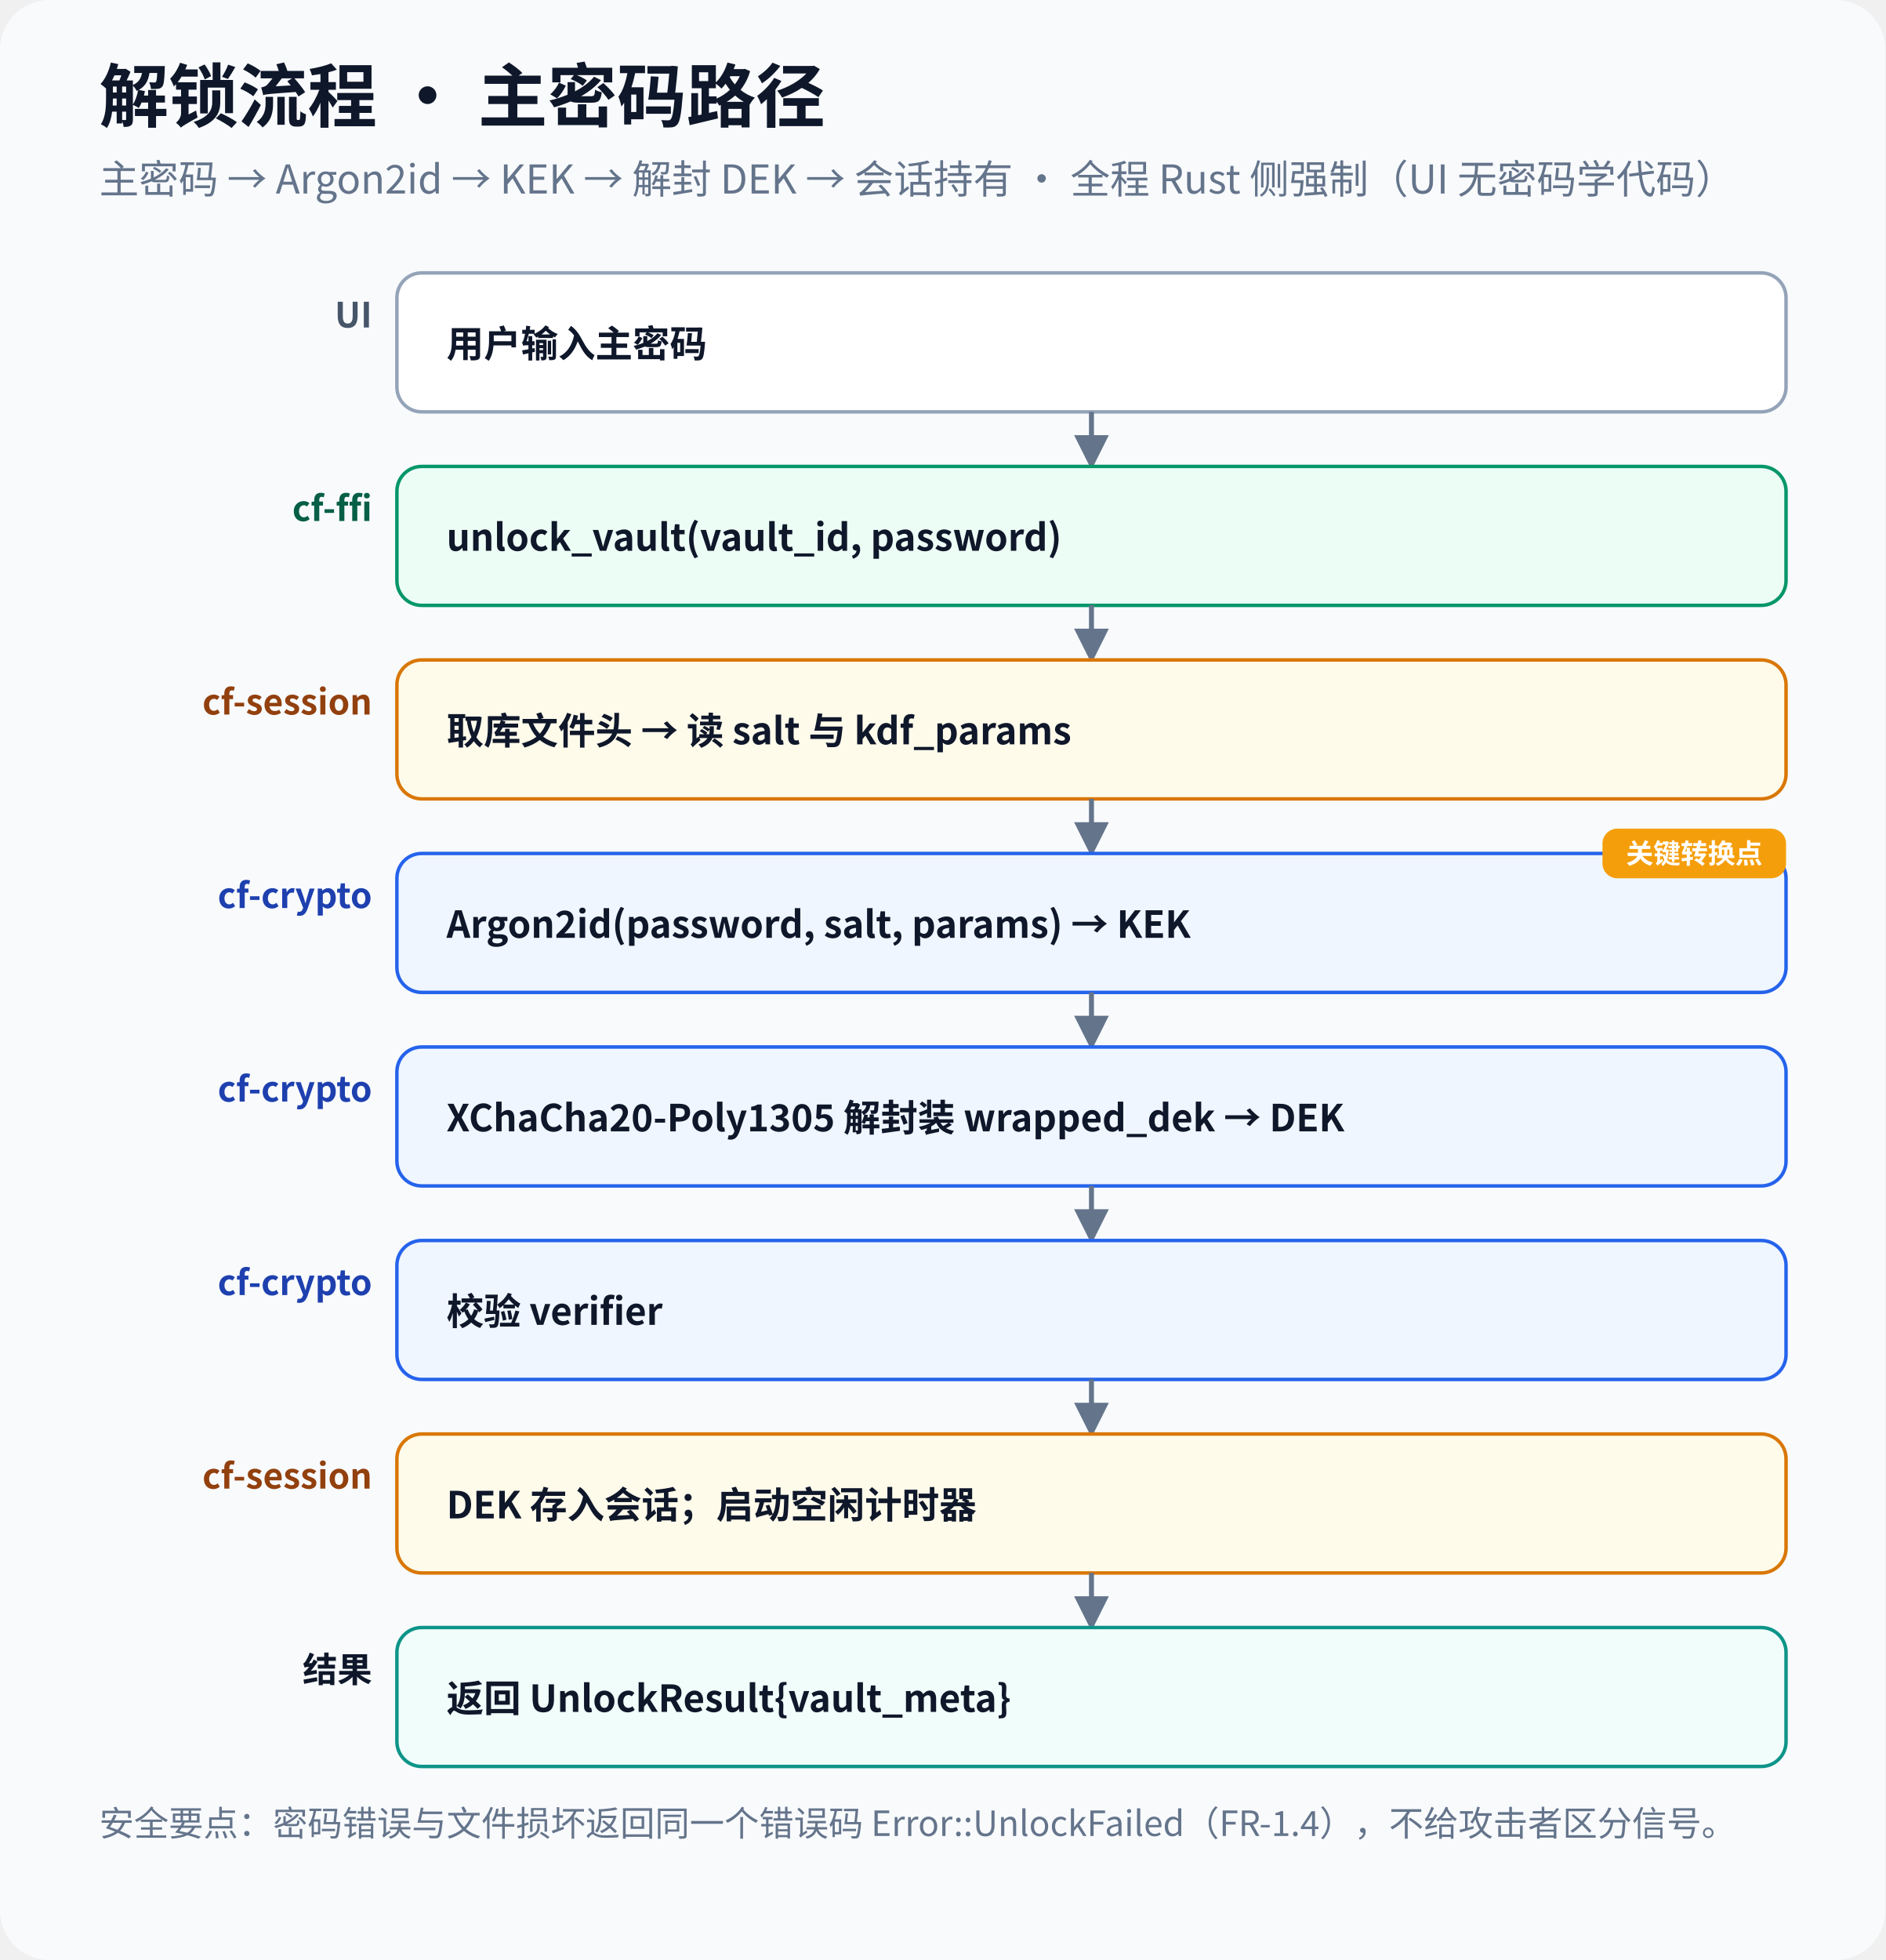
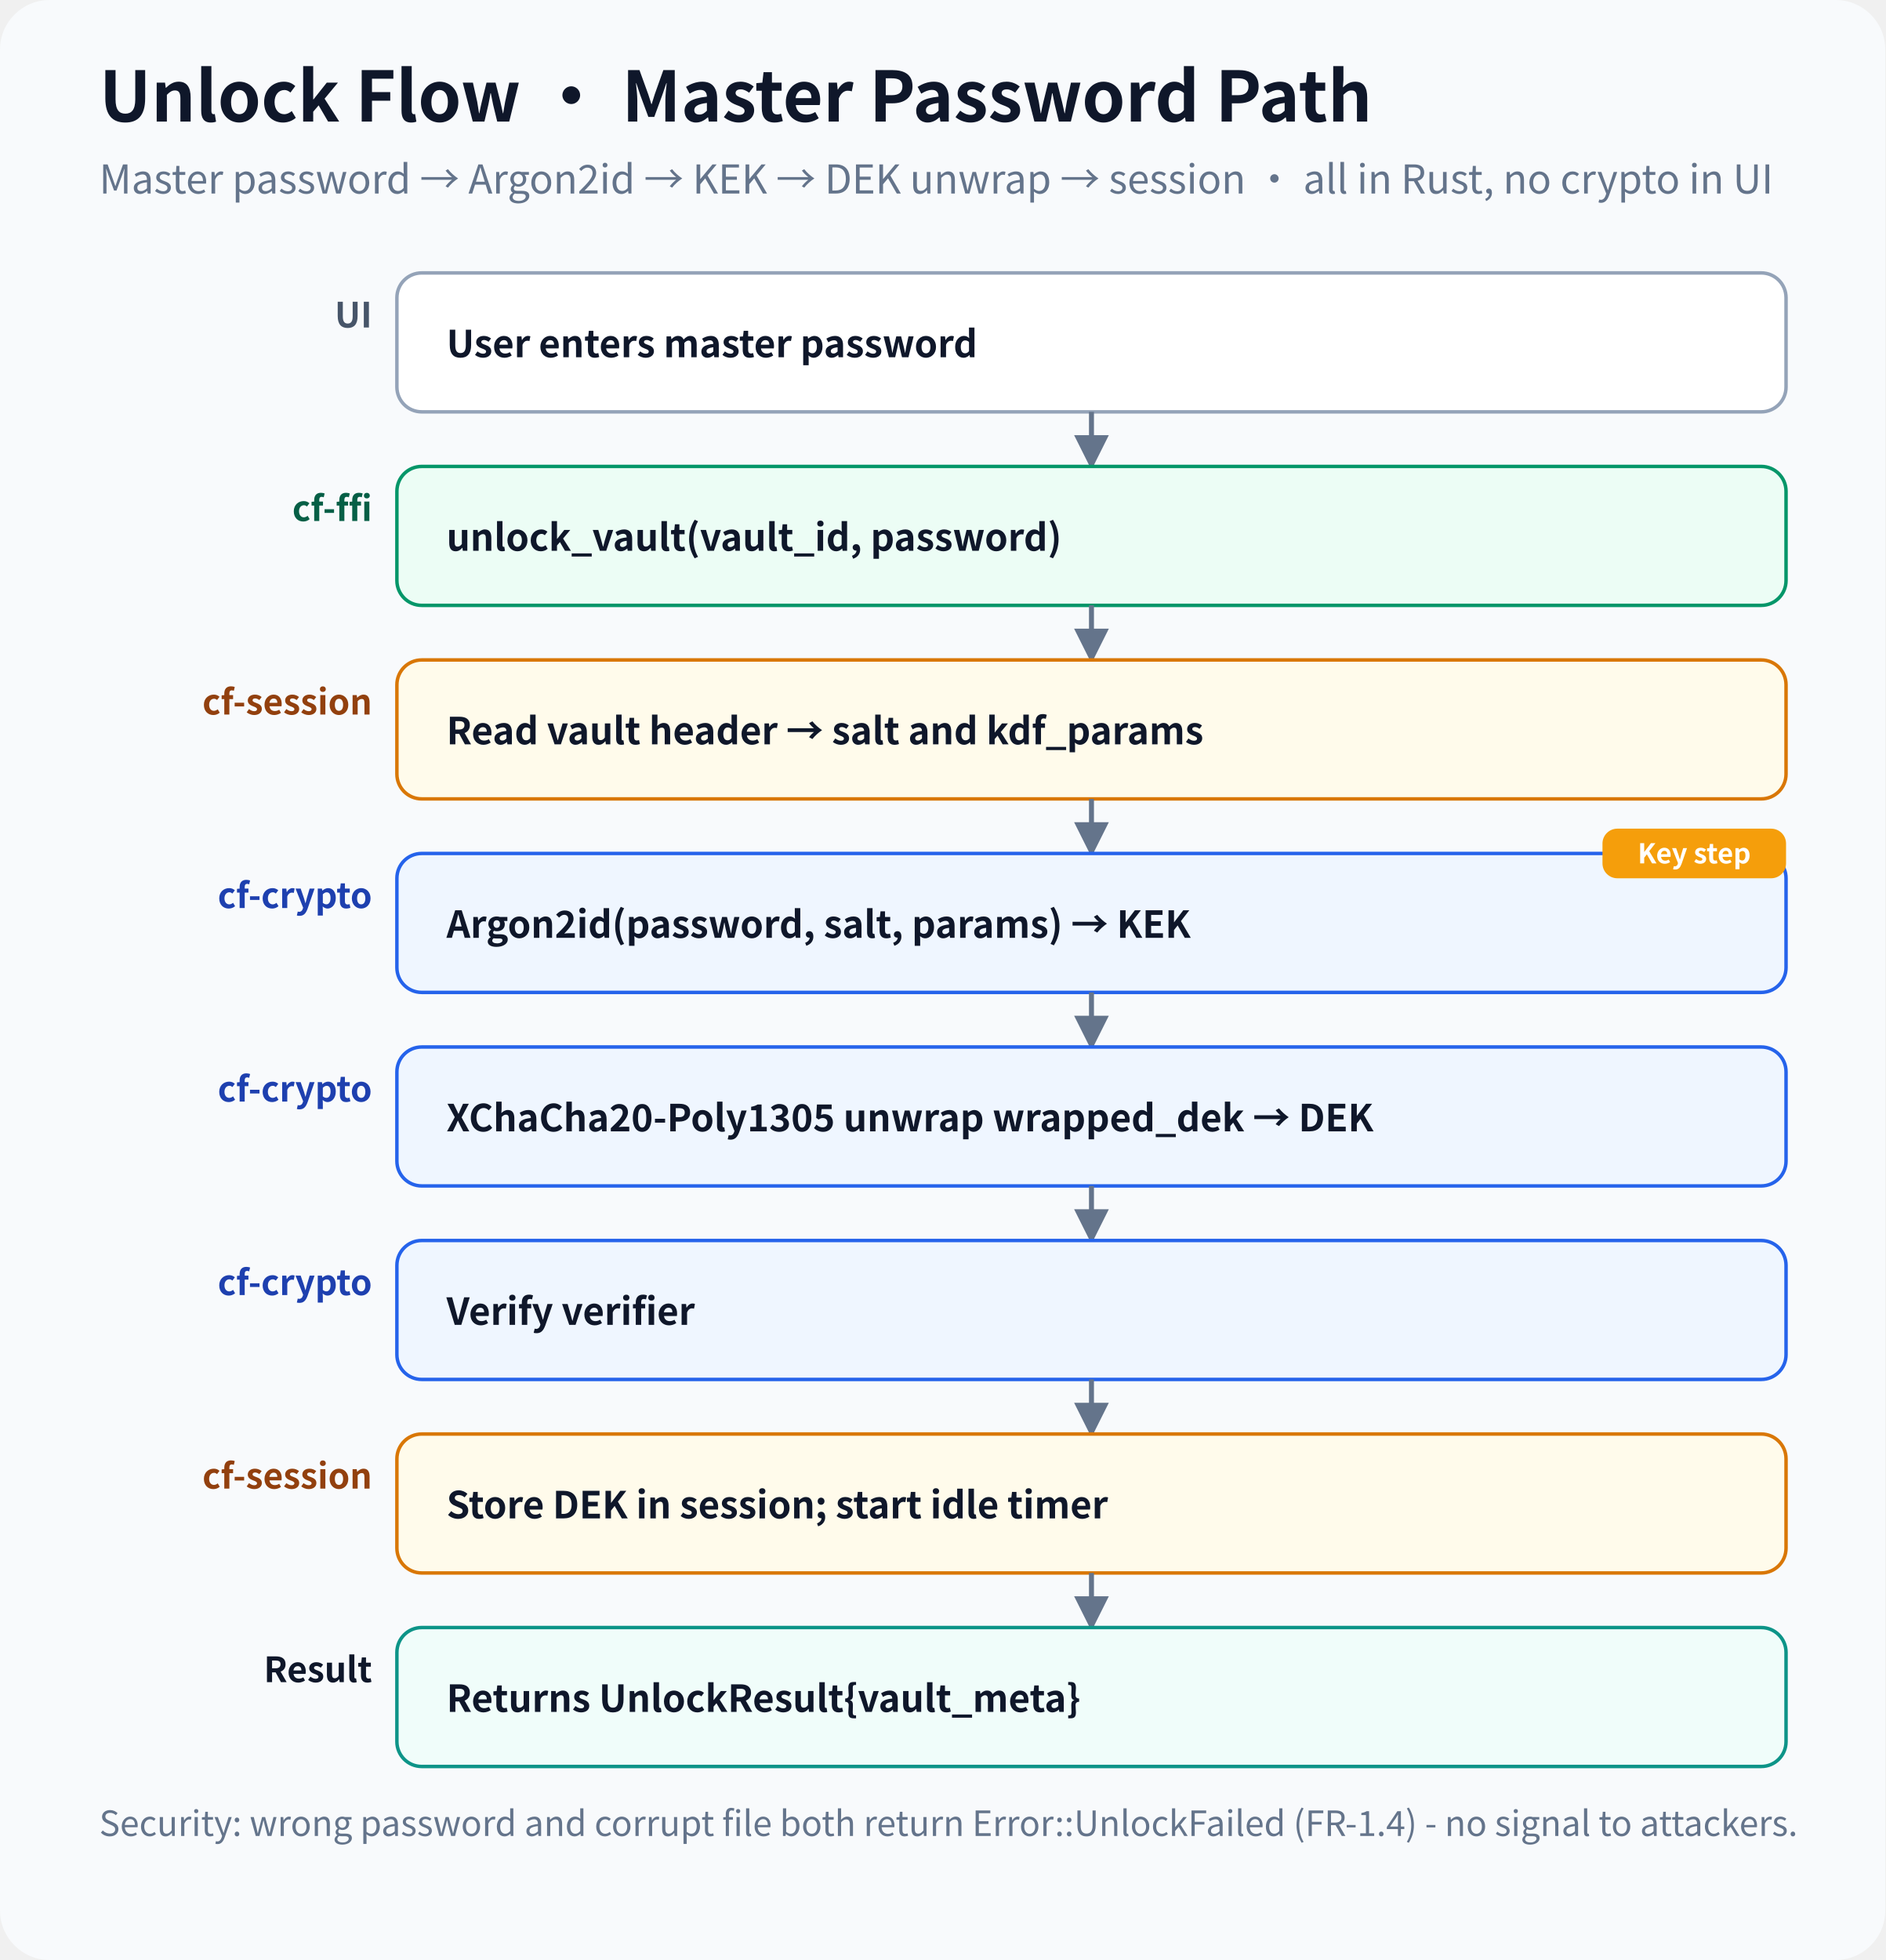
<svg xmlns="http://www.w3.org/2000/svg" width="760" height="790" viewBox="0 0 760 790" role="img" aria-labelledby="title desc">
  <defs>
    <marker id="arrow" viewBox="0 0 10 10" refX="9" refY="5" markerWidth="7" markerHeight="7" orient="auto-start-reverse">
      <path d="M 0 0 L 10 5 L 0 10 z" fill="#64748b" />
    </marker>
  </defs>
  <rect width="760" height="790" rx="20" fill="#f8fafc" />
  <g font-family="-apple-system, BlinkMacSystemFont, 'Segoe UI', 'PingFang SC', 'Microsoft YaHei', 'Noto Sans CJK SC', sans-serif">
-     <text x="40" y="49" font-size="28" fill="#0f172a" font-weight="700">解锁流程 · 主密码路径</text>
-     <text x="40" y="78" font-size="16" fill="#64748b">主密码 → Argon2id → KEK → 解封 DEK → 会话持有 · 全程 Rust 侧强制（UI 无密码学代码）</text>
+     <text x="40" y="49" font-size="28" fill="#0f172a" font-weight="700">Unlock Flow · Master Password Path</text>
+     <text x="40" y="78" font-size="16" fill="#64748b">Master password → Argon2id → KEK → DEK unwrap → session · all in Rust, no crypto in UI</text>
    <text x="150" y="132" font-size="14" fill="#475569" text-anchor="end" font-weight="700">UI</text>
    <rect x="160" y="110" width="560" height="56" rx="10" fill="#ffffff" stroke="#94a3b8" stroke-width="1.4" />
-     <text x="180" y="144" font-size="15" fill="#0f172a" font-weight="600">用户输入主密码</text>
+     <text x="180" y="144" font-size="15" fill="#0f172a" font-weight="600">User enters master password</text>
    <path d="M 440 166 V 188" fill="none" stroke="#64748b" stroke-width="2" marker-end="url(#arrow)" />
    <text x="150" y="210" font-size="14" fill="#065f46" text-anchor="end" font-weight="700">cf-ffi</text>
    <rect x="160" y="188" width="560" height="56" rx="10" fill="#ecfdf5" stroke="#059669" stroke-width="1.4" />
    <text x="180" y="222" font-size="15" fill="#0f172a" font-weight="600">unlock_vault(vault_id, password)</text>
    <path d="M 440 244 V 266" fill="none" stroke="#64748b" stroke-width="2" marker-end="url(#arrow)" />
    <text x="150" y="288" font-size="14" fill="#92400e" text-anchor="end" font-weight="700">cf-session</text>
    <rect x="160" y="266" width="560" height="56" rx="10" fill="#fffbeb" stroke="#d97706" stroke-width="1.4" />
-     <text x="180" y="300" font-size="15" fill="#0f172a" font-weight="600">取库文件头 → 读 salt 与 kdf_params</text>
+     <text x="180" y="300" font-size="15" fill="#0f172a" font-weight="600">Read vault header → salt and kdf_params</text>
    <path d="M 440 322 V 344" fill="none" stroke="#64748b" stroke-width="2" marker-end="url(#arrow)" />
    <text x="150" y="366" font-size="14" fill="#1e40af" text-anchor="end" font-weight="700">cf-crypto</text>
    <rect x="160" y="344" width="560" height="56" rx="10" fill="#eff6ff" stroke="#2563eb" stroke-width="1.4" />
    <rect x="646" y="334" width="74" height="20" rx="6" fill="#f59e0b" />
-     <text x="683" y="348" font-size="11" fill="#ffffff" text-anchor="middle" font-weight="700">关键转换点</text>
-     <text x="180" y="378" font-size="15" fill="#0f172a" font-weight="600">Argon2id(password, salt, params) → KEK　<span fill="#64748b" font-size="13">[耗时 0.5–1.0s]</span>
+     <text x="683" y="348" font-size="11" fill="#ffffff" text-anchor="middle" font-weight="700">Key step</text>
+     <text x="180" y="378" font-size="15" fill="#0f172a" font-weight="600">Argon2id(password, salt, params) → KEK <span fill="#64748b" font-size="13">[0.5–1.0 s]</span>
    </text>
    <path d="M 440 400 V 422" fill="none" stroke="#64748b" stroke-width="2" marker-end="url(#arrow)" />
    <text x="150" y="444" font-size="14" fill="#1e40af" text-anchor="end" font-weight="700">cf-crypto</text>
    <rect x="160" y="422" width="560" height="56" rx="10" fill="#eff6ff" stroke="#2563eb" stroke-width="1.4" />
-     <text x="180" y="456" font-size="15" fill="#0f172a" font-weight="600">XChaCha20-Poly1305 解封装 wrapped_dek → DEK</text>
+     <text x="180" y="456" font-size="15" fill="#0f172a" font-weight="600">XChaCha20-Poly1305 unwrap wrapped_dek → DEK</text>
    <path d="M 440 478 V 500" fill="none" stroke="#64748b" stroke-width="2" marker-end="url(#arrow)" />
    <text x="150" y="522" font-size="14" fill="#1e40af" text-anchor="end" font-weight="700">cf-crypto</text>
    <rect x="160" y="500" width="560" height="56" rx="10" fill="#eff6ff" stroke="#2563eb" stroke-width="1.4" />
-     <text x="180" y="534" font-size="15" fill="#0f172a" font-weight="600">校验 verifier</text>
+     <text x="180" y="534" font-size="15" fill="#0f172a" font-weight="600">Verify verifier</text>
    <path d="M 440 556 V 578" fill="none" stroke="#64748b" stroke-width="2" marker-end="url(#arrow)" />
    <text x="150" y="600" font-size="14" fill="#92400e" text-anchor="end" font-weight="700">cf-session</text>
    <rect x="160" y="578" width="560" height="56" rx="10" fill="#fffbeb" stroke="#d97706" stroke-width="1.4" />
-     <text x="180" y="612" font-size="15" fill="#0f172a" font-weight="600">DEK 存入会话；启动空闲计时器</text>
+     <text x="180" y="612" font-size="15" fill="#0f172a" font-weight="600">Store DEK in session; start idle timer</text>
    <path d="M 440 634 V 656" fill="none" stroke="#64748b" stroke-width="2" marker-end="url(#arrow)" />
-     <text x="150" y="678" font-size="14" fill="#0f172a" text-anchor="end" font-weight="700">结果</text>
+     <text x="150" y="678" font-size="14" fill="#0f172a" text-anchor="end" font-weight="700">Result</text>
    <rect x="160" y="656" width="560" height="56" rx="10" fill="#f0fdfa" stroke="#0d9488" stroke-width="1.4" />
-     <text x="180" y="690" font-size="15" fill="#0f172a" font-weight="600">返回 UnlockResult{vault_meta}</text>
-     <text x="40" y="740" font-size="14" fill="#64748b">安全要点：密码错误与文件损坏返回同一个错误码 Error::UnlockFailed（FR-1.4），不给攻击者区分信号。</text>
+     <text x="180" y="690" font-size="15" fill="#0f172a" font-weight="600">Returns UnlockResult{vault_meta}</text>
+     <text x="40" y="740" font-size="14" fill="#64748b">Security: wrong password and corrupt file both return Error::UnlockFailed (FR-1.4) - no signal to attackers.</text>
  </g>
</svg>
